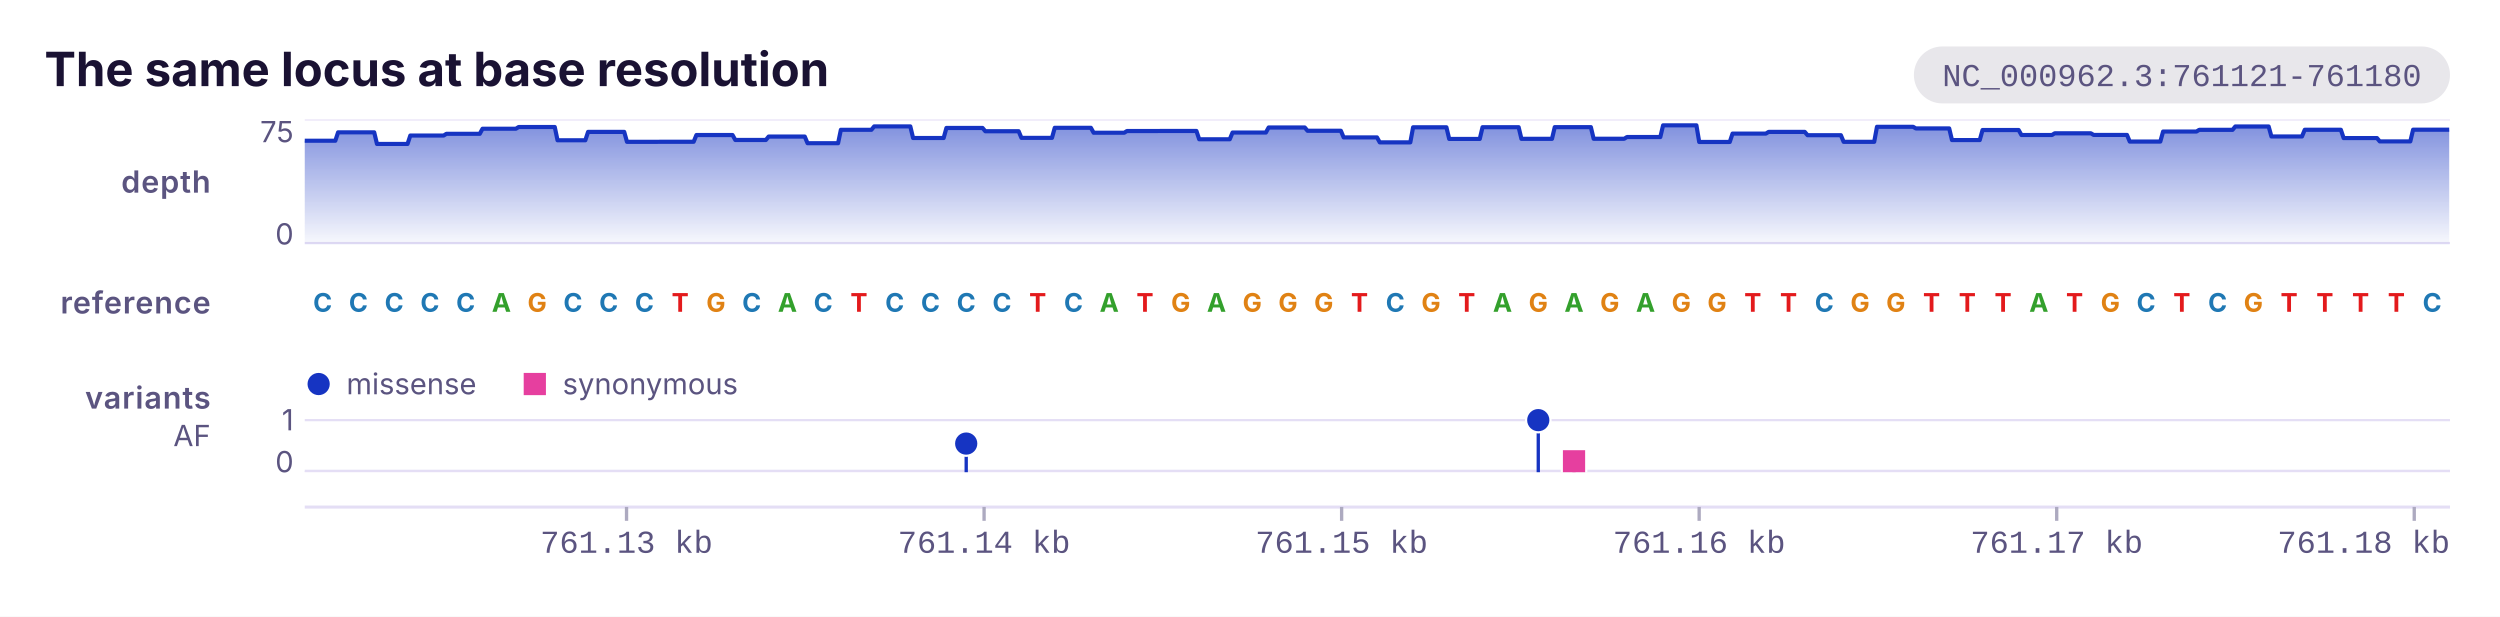
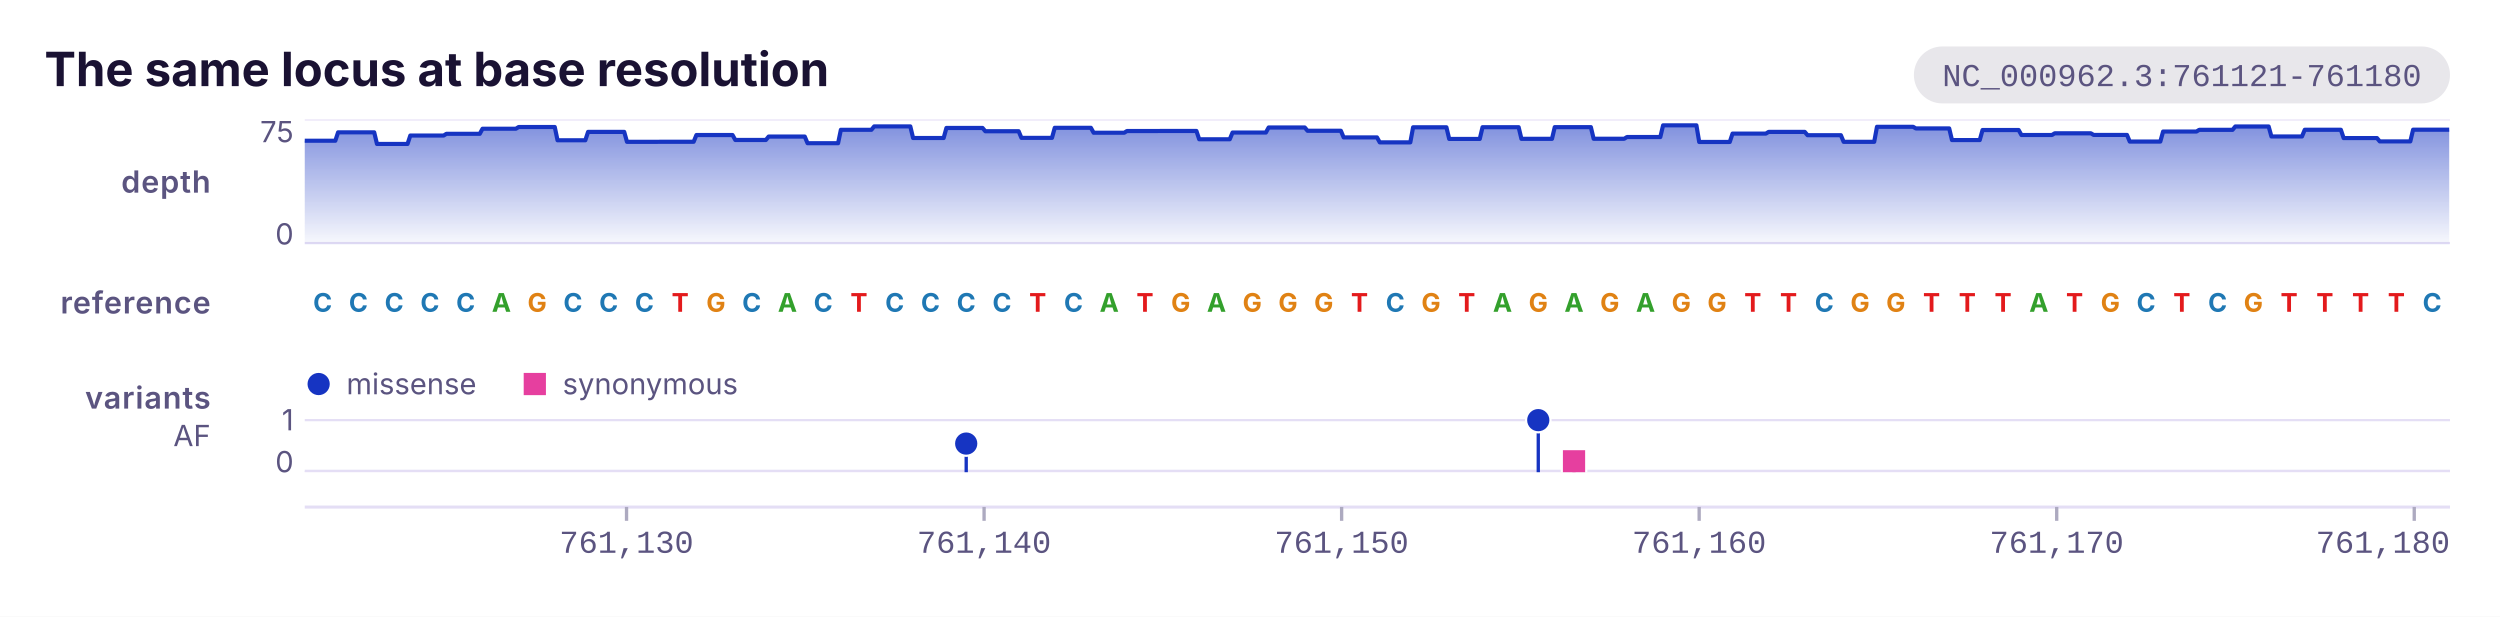
<svg xmlns="http://www.w3.org/2000/svg" width="900" height="222" viewBox="0 0 900 222" font-family="Inter, Liberation Sans, Arial, Helvetica, sans-serif" role="img" aria-labelledby="karyon-title karyon-desc">
  <defs>
    <clipPath id="karyon-clip-0">
      <rect x="88.86" y="43" width="793.14" height="45" />
    </clipPath>
    <linearGradient id="karyon-fade-1" x1="0" y1="0" x2="0" y2="1">
      <stop offset="0" stop-color="#1634c2" stop-opacity="0.54" />
      <stop offset="1" stop-color="#1634c2" stop-opacity="0.03" />
    </linearGradient>
    <clipPath id="karyon-clip-2">
      <rect x="109.712" y="100" width="772.288" height="18" />
    </clipPath>
    <clipPath id="karyon-clip-3">
      <rect x="85.836" y="130" width="796.164" height="40" />
    </clipPath>
    <clipPath id="karyon-clip-4">
      <rect x="109.712" y="182" width="772.288" height="26" />
    </clipPath>
  </defs>
  <rect x="0" y="0" width="900" height="222" fill="#ffffff" />
  <text x="16" y="31" fill="#1a1233" font-size="17" text-anchor="start" font-weight="bold">The same locus at base resolution</text>
  <rect x="689" y="16.725" width="193" height="20.5" rx="10.25" fill="#e8e7eb" />
  <text x="785.5" y="31" fill="#5b5480" font-size="11.5" text-anchor="middle" font-family="JetBrains Mono, Liberation Mono, Menlo, Consolas, monospace">NC_000962.3:761121-761180</text>
  <text x="75.836" y="69.35" fill="#5b5480" font-size="11" text-anchor="end" font-weight="600" letter-spacing="0.03em">depth</text>
  <g clip-path="url(#karyon-clip-0)">
    <line x1="109.712" y1="87.5" x2="882" y2="87.5" stroke="#e4def5" stroke-width="0.8" />
    <path d="M109.712 88 L109.712 50.669 L110.712 50.669 L111.712 50.669 L112.712 50.669 L113.712 50.669 L114.712 50.669 L115.712 50.669 L116.712 50.669 L117.712 50.669 L118.712 50.669 L119.712 50.669 L120.712 50.669 L121.712 47.644 L122.712 47.644 L123.712 47.644 L124.712 47.644 L125.712 47.644 L126.712 47.644 L127.712 47.644 L128.712 47.644 L129.712 47.644 L130.712 47.644 L131.712 47.644 L132.712 47.644 L133.712 47.644 L134.712 47.644 L135.712 51.82 L136.712 51.82 L137.712 51.82 L138.712 51.82 L139.712 51.82 L140.712 51.82 L141.712 51.82 L142.712 51.82 L143.712 51.82 L144.712 51.82 L145.712 51.82 L146.712 51.82 L147.712 48.796 L148.712 48.796 L149.712 48.796 L150.712 48.796 L151.712 48.796 L152.712 48.796 L153.712 48.796 L154.712 48.796 L155.712 48.796 L156.712 48.796 L157.712 48.796 L158.712 48.796 L159.712 48.796 L160.712 48.172 L161.712 48.172 L162.712 48.172 L163.712 48.172 L164.712 48.172 L165.712 48.172 L166.712 48.172 L167.712 48.172 L168.712 48.172 L169.712 48.172 L170.712 48.172 L171.712 48.172 L172.712 48.172 L173.712 46.348 L174.712 46.348 L175.712 46.348 L176.712 46.348 L177.712 46.348 L178.712 46.348 L179.712 46.348 L180.712 46.348 L181.712 46.348 L182.712 46.348 L183.712 46.348 L184.712 46.348 L185.712 46.348 L186.712 45.725 L187.712 45.725 L188.712 45.725 L189.712 45.725 L190.712 45.725 L191.712 45.725 L192.712 45.725 L193.712 45.725 L194.712 45.725 L195.712 45.725 L196.712 45.725 L197.712 45.725 L198.712 45.725 L199.712 45.725 L200.712 50.501 L201.712 50.501 L202.712 50.501 L203.712 50.501 L204.712 50.501 L205.712 50.501 L206.712 50.501 L207.712 50.501 L208.712 50.501 L209.712 50.501 L210.712 50.501 L211.712 47.479 L212.712 47.479 L213.712 47.479 L214.712 47.479 L215.712 47.479 L216.712 47.479 L217.712 47.479 L218.712 47.479 L219.712 47.479 L220.712 47.479 L221.712 47.479 L222.712 47.479 L223.712 47.479 L224.712 47.479 L225.712 51.056 L226.712 51.056 L227.712 51.056 L228.712 51.056 L229.712 51.056 L230.712 51.056 L231.712 51.056 L232.712 51.056 L233.712 51.056 L234.712 51.056 L235.712 51.056 L236.712 51.056 L237.712 51.034 L238.712 51.034 L239.712 51.034 L240.712 51.034 L241.712 51.034 L242.712 51.034 L243.712 51.034 L244.712 51.034 L245.712 51.034 L246.712 51.034 L247.712 51.034 L248.712 51.034 L249.712 51.034 L250.712 48.612 L251.712 48.612 L252.712 48.612 L253.712 48.612 L254.712 48.612 L255.712 48.612 L256.712 48.612 L257.712 48.612 L258.712 48.612 L259.712 48.612 L260.712 48.612 L261.712 48.612 L262.712 48.612 L263.712 48.612 L264.712 50.39 L265.712 50.39 L266.712 50.39 L267.712 50.39 L268.712 50.39 L269.712 50.39 L270.712 50.39 L271.712 50.39 L272.712 50.39 L273.712 50.39 L274.712 50.39 L275.712 50.39 L276.712 49.168 L277.712 49.168 L278.712 49.168 L279.712 49.168 L280.712 49.168 L281.712 49.168 L282.712 49.168 L283.712 49.168 L284.712 49.168 L285.712 49.168 L286.712 49.168 L287.712 49.168 L288.712 49.168 L289.712 49.168 L290.712 51.547 L291.712 51.547 L292.712 51.547 L293.712 51.547 L294.712 51.547 L295.712 51.547 L296.712 51.547 L297.712 51.547 L298.712 51.547 L299.712 51.547 L300.712 51.547 L301.712 51.547 L302.712 46.726 L303.712 46.726 L304.712 46.726 L305.712 46.726 L306.712 46.726 L307.712 46.726 L308.712 46.726 L309.712 46.726 L310.712 46.726 L311.712 46.726 L312.712 46.726 L313.712 46.726 L314.712 45.506 L315.712 45.506 L316.712 45.506 L317.712 45.506 L318.712 45.506 L319.712 45.506 L320.712 45.506 L321.712 45.506 L322.712 45.506 L323.712 45.506 L324.712 45.506 L325.712 45.506 L326.712 45.506 L327.712 45.506 L328.712 49.685 L329.712 49.685 L330.712 49.685 L331.712 49.685 L332.712 49.685 L333.712 49.685 L334.712 49.685 L335.712 49.685 L336.712 49.685 L337.712 49.685 L338.712 49.685 L339.712 49.685 L340.712 46.065 L341.712 46.065 L342.712 46.065 L343.712 46.065 L344.712 46.065 L345.712 46.065 L346.712 46.065 L347.712 46.065 L348.712 46.065 L349.712 46.065 L350.712 46.065 L351.712 46.065 L352.712 46.065 L353.712 46.065 L354.712 47.245 L355.712 47.245 L356.712 47.245 L357.712 47.245 L358.712 47.245 L359.712 47.245 L360.712 47.245 L361.712 47.245 L362.712 47.245 L363.712 47.245 L364.712 47.245 L365.712 47.245 L366.712 47.245 L367.712 49.626 L368.712 49.626 L369.712 49.626 L370.712 49.626 L371.712 49.626 L372.712 49.626 L373.712 49.626 L374.712 49.626 L375.712 49.626 L376.712 49.626 L377.712 49.626 L378.712 49.626 L379.712 46.006 L380.712 46.006 L381.712 46.006 L382.712 46.006 L383.712 46.006 L384.712 46.006 L385.712 46.006 L386.712 46.006 L387.712 46.006 L388.712 46.006 L389.712 46.006 L390.712 46.006 L391.712 46.006 L392.712 46.006 L393.712 47.787 L394.712 47.787 L395.712 47.787 L396.712 47.787 L397.712 47.787 L398.712 47.787 L399.712 47.787 L400.712 47.787 L401.712 47.787 L402.712 47.787 L403.712 47.787 L404.712 47.787 L405.712 47.169 L406.712 47.169 L407.712 47.169 L408.712 47.169 L409.712 47.169 L410.712 47.169 L411.712 47.169 L412.712 47.169 L413.712 47.169 L414.712 47.169 L415.712 47.169 L416.712 47.169 L417.712 47.15 L418.712 47.15 L419.712 47.15 L420.712 47.15 L421.712 47.15 L422.712 47.15 L423.712 47.15 L424.712 47.15 L425.712 47.15 L426.712 47.15 L427.712 47.15 L428.712 47.15 L429.712 47.15 L430.712 47.15 L431.712 50.132 L432.712 50.132 L433.712 50.132 L434.712 50.132 L435.712 50.132 L436.712 50.132 L437.712 50.132 L438.712 50.132 L439.712 50.132 L440.712 50.132 L441.712 50.132 L442.712 50.132 L443.712 47.714 L444.712 47.714 L445.712 47.714 L446.712 47.714 L447.712 47.714 L448.712 47.714 L449.712 47.714 L450.712 47.714 L451.712 47.714 L452.712 47.714 L453.712 47.714 L454.712 47.714 L455.712 47.714 L456.712 45.897 L457.712 45.897 L458.712 45.897 L459.712 45.897 L460.712 45.897 L461.712 45.897 L462.712 45.897 L463.712 45.897 L464.712 45.897 L465.712 45.897 L466.712 45.897 L467.712 45.897 L468.712 45.897 L469.712 45.897 L470.712 47.08 L471.712 47.08 L472.712 47.08 L473.712 47.08 L474.712 47.08 L475.712 47.08 L476.712 47.08 L477.712 47.08 L478.712 47.08 L479.712 47.08 L480.712 47.08 L481.712 47.08 L482.712 47.08 L483.712 49.463 L484.712 49.463 L485.712 49.463 L486.712 49.463 L487.712 49.463 L488.712 49.463 L489.712 49.463 L490.712 49.463 L491.712 49.463 L492.712 49.463 L493.712 49.463 L494.712 49.463 L495.712 49.463 L496.712 51.246 L497.712 51.246 L498.712 51.246 L499.712 51.246 L500.712 51.246 L501.712 51.246 L502.712 51.246 L503.712 51.246 L504.712 51.246 L505.712 51.246 L506.712 51.246 L507.712 51.246 L508.712 45.83 L509.712 45.83 L510.712 45.83 L511.712 45.83 L512.712 45.83 L513.712 45.83 L514.712 45.83 L515.712 45.83 L516.712 45.83 L517.712 45.83 L518.712 45.83 L519.712 45.83 L520.712 45.83 L521.712 50.013 L522.712 50.013 L523.712 50.013 L524.712 50.013 L525.712 50.013 L526.712 50.013 L527.712 50.013 L528.712 50.013 L529.712 50.013 L530.712 50.013 L531.712 50.013 L532.712 50.013 L533.712 45.798 L534.712 45.798 L535.712 45.798 L536.712 45.798 L537.712 45.798 L538.712 45.798 L539.712 45.798 L540.712 45.798 L541.712 45.798 L542.712 45.798 L543.712 45.798 L544.712 45.798 L545.712 45.798 L546.712 45.798 L547.712 49.982 L548.712 49.982 L549.712 49.982 L550.712 49.982 L551.712 49.982 L552.712 49.982 L553.712 49.982 L554.712 49.982 L555.712 49.982 L556.712 49.982 L557.712 49.982 L558.712 49.982 L559.712 45.767 L560.712 45.767 L561.712 45.767 L562.712 45.767 L563.712 45.767 L564.712 45.767 L565.712 45.767 L566.712 45.767 L567.712 45.767 L568.712 45.767 L569.712 45.767 L570.712 45.767 L571.712 45.767 L572.712 45.767 L573.712 49.952 L574.712 49.952 L575.712 49.952 L576.712 49.952 L577.712 49.952 L578.712 49.952 L579.712 49.952 L580.712 49.952 L581.712 49.952 L582.712 49.952 L583.712 49.952 L584.712 49.952 L585.712 49.337 L586.712 49.337 L587.712 49.337 L588.712 49.337 L589.712 49.337 L590.712 49.337 L591.712 49.337 L592.712 49.337 L593.712 49.337 L594.712 49.337 L595.712 49.337 L596.712 49.337 L597.712 49.337 L598.712 45.123 L599.712 45.123 L600.712 45.123 L601.712 45.123 L602.712 45.123 L603.712 45.123 L604.712 45.123 L605.712 45.123 L606.712 45.123 L607.712 45.123 L608.712 45.123 L609.712 45.123 L610.712 45.123 L611.712 51.109 L612.712 51.109 L613.712 51.109 L614.712 51.109 L615.712 51.109 L616.712 51.109 L617.712 51.109 L618.712 51.109 L619.712 51.109 L620.712 51.109 L621.712 51.109 L622.712 51.109 L623.712 48.095 L624.712 48.095 L625.712 48.095 L626.712 48.095 L627.712 48.095 L628.712 48.095 L629.712 48.095 L630.712 48.095 L631.712 48.095 L632.712 48.095 L633.712 48.095 L634.712 48.095 L635.712 48.095 L636.712 47.482 L637.712 47.482 L638.712 47.482 L639.712 47.482 L640.712 47.482 L641.712 47.482 L642.712 47.482 L643.712 47.482 L644.712 47.482 L645.712 47.482 L646.712 47.482 L647.712 47.482 L648.712 47.482 L649.712 47.482 L650.712 48.669 L651.712 48.669 L652.712 48.669 L653.712 48.669 L654.712 48.669 L655.712 48.669 L656.712 48.669 L657.712 48.669 L658.712 48.669 L659.712 48.669 L660.712 48.669 L661.712 48.669 L662.712 48.669 L663.712 51.056 L664.712 51.056 L665.712 51.056 L666.712 51.056 L667.712 51.056 L668.712 51.056 L669.712 51.056 L670.712 51.056 L671.712 51.056 L672.712 51.056 L673.712 51.056 L674.712 51.056 L675.712 45.644 L676.712 45.644 L677.712 45.644 L678.712 45.644 L679.712 45.644 L680.712 45.644 L681.712 45.644 L682.712 45.644 L683.712 45.644 L684.712 45.644 L685.712 45.644 L686.712 45.644 L687.712 45.644 L688.712 45.644 L689.712 46.232 L690.712 46.232 L691.712 46.232 L692.712 46.232 L693.712 46.232 L694.712 46.232 L695.712 46.232 L696.712 46.232 L697.712 46.232 L698.712 46.232 L699.712 46.232 L700.712 46.232 L701.712 46.232 L702.712 50.42 L703.712 50.42 L704.712 50.42 L705.712 50.42 L706.712 50.42 L707.712 50.42 L708.712 50.42 L709.712 50.42 L710.712 50.42 L711.712 50.42 L712.712 50.42 L713.712 46.808 L714.712 46.808 L715.712 46.808 L716.712 46.808 L717.712 46.808 L718.712 46.808 L719.712 46.808 L720.712 46.808 L721.712 46.808 L722.712 46.808 L723.712 46.808 L724.712 46.808 L725.712 46.808 L726.712 46.808 L727.712 48.597 L728.712 48.597 L729.712 48.597 L730.712 48.597 L731.712 48.597 L732.712 48.597 L733.712 48.597 L734.712 48.597 L735.712 48.597 L736.712 48.597 L737.712 48.597 L738.712 48.597 L739.712 47.986 L740.712 47.986 L741.712 47.986 L742.712 47.986 L743.712 47.986 L744.712 47.986 L745.712 47.986 L746.712 47.986 L747.712 47.986 L748.712 47.986 L749.712 47.986 L750.712 47.986 L751.712 47.986 L752.712 47.986 L753.712 48.575 L754.712 48.575 L755.712 48.575 L756.712 48.575 L757.712 48.575 L758.712 48.575 L759.712 48.575 L760.712 48.575 L761.712 48.575 L762.712 48.575 L763.712 48.575 L764.712 48.575 L765.712 48.575 L766.712 50.965 L767.712 50.965 L768.712 50.965 L769.712 50.965 L770.712 50.965 L771.712 50.965 L772.712 50.965 L773.712 50.965 L774.712 50.965 L775.712 50.965 L776.712 50.965 L777.712 50.965 L778.712 47.355 L779.712 47.355 L780.712 47.355 L781.712 47.355 L782.712 47.355 L783.712 47.355 L784.712 47.355 L785.712 47.355 L786.712 47.355 L787.712 47.355 L788.712 47.355 L789.712 47.355 L790.712 47.355 L791.712 46.745 L792.712 46.745 L793.712 46.745 L794.712 46.745 L795.712 46.745 L796.712 46.745 L797.712 46.745 L798.712 46.745 L799.712 46.745 L800.712 46.745 L801.712 46.745 L802.712 46.745 L803.712 46.745 L804.712 45.536 L805.712 45.536 L806.712 45.536 L807.712 45.536 L808.712 45.536 L809.712 45.536 L810.712 45.536 L811.712 45.536 L812.712 45.536 L813.712 45.536 L814.712 45.536 L815.712 45.536 L816.712 45.536 L817.712 49.127 L818.712 49.127 L819.712 49.127 L820.712 49.127 L821.712 49.127 L822.712 49.127 L823.712 49.127 L824.712 49.127 L825.712 49.127 L826.712 49.127 L827.712 49.127 L828.712 49.127 L829.712 46.718 L830.712 46.718 L831.712 46.718 L832.712 46.718 L833.712 46.718 L834.712 46.718 L835.712 46.718 L836.712 46.718 L837.712 46.718 L838.712 46.718 L839.712 46.718 L840.712 46.718 L841.712 46.718 L842.712 46.718 L843.712 49.709 L844.712 49.709 L845.712 49.709 L846.712 49.709 L847.712 49.709 L848.712 49.709 L849.712 49.709 L850.712 49.709 L851.712 49.709 L852.712 49.709 L853.712 49.709 L854.712 49.709 L855.712 49.709 L856.712 50.901 L857.712 50.901 L858.712 50.901 L859.712 50.901 L860.712 50.901 L861.712 50.901 L862.712 50.901 L863.712 50.901 L864.712 50.901 L865.712 50.901 L866.712 50.901 L867.712 50.901 L868.712 46.693 L869.712 46.693 L870.712 46.693 L871.712 46.693 L872.712 46.693 L873.712 46.693 L874.712 46.693 L875.712 46.693 L876.712 46.693 L877.712 46.693 L878.712 46.693 L879.712 46.693 L880.712 46.693 L881.712 46.693 L881.712 88Z" fill="url(#karyon-fade-1)" />
    <polyline points="109.712,50.669 110.712,50.669 111.712,50.669 112.712,50.669 113.712,50.669 114.712,50.669 115.712,50.669 116.712,50.669 117.712,50.669 118.712,50.669 119.712,50.669 120.712,50.669 121.712,47.644 122.712,47.644 123.712,47.644 124.712,47.644 125.712,47.644 126.712,47.644 127.712,47.644 128.712,47.644 129.712,47.644 130.712,47.644 131.712,47.644 132.712,47.644 133.712,47.644 134.712,47.644 135.712,51.82 136.712,51.82 137.712,51.82 138.712,51.82 139.712,51.82 140.712,51.82 141.712,51.82 142.712,51.82 143.712,51.82 144.712,51.82 145.712,51.82 146.712,51.82 147.712,48.796 148.712,48.796 149.712,48.796 150.712,48.796 151.712,48.796 152.712,48.796 153.712,48.796 154.712,48.796 155.712,48.796 156.712,48.796 157.712,48.796 158.712,48.796 159.712,48.796 160.712,48.172 161.712,48.172 162.712,48.172 163.712,48.172 164.712,48.172 165.712,48.172 166.712,48.172 167.712,48.172 168.712,48.172 169.712,48.172 170.712,48.172 171.712,48.172 172.712,48.172 173.712,46.348 174.712,46.348 175.712,46.348 176.712,46.348 177.712,46.348 178.712,46.348 179.712,46.348 180.712,46.348 181.712,46.348 182.712,46.348 183.712,46.348 184.712,46.348 185.712,46.348 186.712,45.725 187.712,45.725 188.712,45.725 189.712,45.725 190.712,45.725 191.712,45.725 192.712,45.725 193.712,45.725 194.712,45.725 195.712,45.725 196.712,45.725 197.712,45.725 198.712,45.725 199.712,45.725 200.712,50.501 201.712,50.501 202.712,50.501 203.712,50.501 204.712,50.501 205.712,50.501 206.712,50.501 207.712,50.501 208.712,50.501 209.712,50.501 210.712,50.501 211.712,47.479 212.712,47.479 213.712,47.479 214.712,47.479 215.712,47.479 216.712,47.479 217.712,47.479 218.712,47.479 219.712,47.479 220.712,47.479 221.712,47.479 222.712,47.479 223.712,47.479 224.712,47.479 225.712,51.056 226.712,51.056 227.712,51.056 228.712,51.056 229.712,51.056 230.712,51.056 231.712,51.056 232.712,51.056 233.712,51.056 234.712,51.056 235.712,51.056 236.712,51.056 237.712,51.034 238.712,51.034 239.712,51.034 240.712,51.034 241.712,51.034 242.712,51.034 243.712,51.034 244.712,51.034 245.712,51.034 246.712,51.034 247.712,51.034 248.712,51.034 249.712,51.034 250.712,48.612 251.712,48.612 252.712,48.612 253.712,48.612 254.712,48.612 255.712,48.612 256.712,48.612 257.712,48.612 258.712,48.612 259.712,48.612 260.712,48.612 261.712,48.612 262.712,48.612 263.712,48.612 264.712,50.39 265.712,50.39 266.712,50.39 267.712,50.39 268.712,50.39 269.712,50.39 270.712,50.39 271.712,50.39 272.712,50.39 273.712,50.39 274.712,50.39 275.712,50.39 276.712,49.168 277.712,49.168 278.712,49.168 279.712,49.168 280.712,49.168 281.712,49.168 282.712,49.168 283.712,49.168 284.712,49.168 285.712,49.168 286.712,49.168 287.712,49.168 288.712,49.168 289.712,49.168 290.712,51.547 291.712,51.547 292.712,51.547 293.712,51.547 294.712,51.547 295.712,51.547 296.712,51.547 297.712,51.547 298.712,51.547 299.712,51.547 300.712,51.547 301.712,51.547 302.712,46.726 303.712,46.726 304.712,46.726 305.712,46.726 306.712,46.726 307.712,46.726 308.712,46.726 309.712,46.726 310.712,46.726 311.712,46.726 312.712,46.726 313.712,46.726 314.712,45.506 315.712,45.506 316.712,45.506 317.712,45.506 318.712,45.506 319.712,45.506 320.712,45.506 321.712,45.506 322.712,45.506 323.712,45.506 324.712,45.506 325.712,45.506 326.712,45.506 327.712,45.506 328.712,49.685 329.712,49.685 330.712,49.685 331.712,49.685 332.712,49.685 333.712,49.685 334.712,49.685 335.712,49.685 336.712,49.685 337.712,49.685 338.712,49.685 339.712,49.685 340.712,46.065 341.712,46.065 342.712,46.065 343.712,46.065 344.712,46.065 345.712,46.065 346.712,46.065 347.712,46.065 348.712,46.065 349.712,46.065 350.712,46.065 351.712,46.065 352.712,46.065 353.712,46.065 354.712,47.245 355.712,47.245 356.712,47.245 357.712,47.245 358.712,47.245 359.712,47.245 360.712,47.245 361.712,47.245 362.712,47.245 363.712,47.245 364.712,47.245 365.712,47.245 366.712,47.245 367.712,49.626 368.712,49.626 369.712,49.626 370.712,49.626 371.712,49.626 372.712,49.626 373.712,49.626 374.712,49.626 375.712,49.626 376.712,49.626 377.712,49.626 378.712,49.626 379.712,46.006 380.712,46.006 381.712,46.006 382.712,46.006 383.712,46.006 384.712,46.006 385.712,46.006 386.712,46.006 387.712,46.006 388.712,46.006 389.712,46.006 390.712,46.006 391.712,46.006 392.712,46.006 393.712,47.787 394.712,47.787 395.712,47.787 396.712,47.787 397.712,47.787 398.712,47.787 399.712,47.787 400.712,47.787 401.712,47.787 402.712,47.787 403.712,47.787 404.712,47.787 405.712,47.169 406.712,47.169 407.712,47.169 408.712,47.169 409.712,47.169 410.712,47.169 411.712,47.169 412.712,47.169 413.712,47.169 414.712,47.169 415.712,47.169 416.712,47.169 417.712,47.15 418.712,47.15 419.712,47.15 420.712,47.15 421.712,47.15 422.712,47.15 423.712,47.15 424.712,47.15 425.712,47.15 426.712,47.15 427.712,47.15 428.712,47.15 429.712,47.15 430.712,47.15 431.712,50.132 432.712,50.132 433.712,50.132 434.712,50.132 435.712,50.132 436.712,50.132 437.712,50.132 438.712,50.132 439.712,50.132 440.712,50.132 441.712,50.132 442.712,50.132 443.712,47.714 444.712,47.714 445.712,47.714 446.712,47.714 447.712,47.714 448.712,47.714 449.712,47.714 450.712,47.714 451.712,47.714 452.712,47.714 453.712,47.714 454.712,47.714 455.712,47.714 456.712,45.897 457.712,45.897 458.712,45.897 459.712,45.897 460.712,45.897 461.712,45.897 462.712,45.897 463.712,45.897 464.712,45.897 465.712,45.897 466.712,45.897 467.712,45.897 468.712,45.897 469.712,45.897 470.712,47.08 471.712,47.08 472.712,47.08 473.712,47.08 474.712,47.08 475.712,47.08 476.712,47.08 477.712,47.08 478.712,47.08 479.712,47.08 480.712,47.08 481.712,47.08 482.712,47.08 483.712,49.463 484.712,49.463 485.712,49.463 486.712,49.463 487.712,49.463 488.712,49.463 489.712,49.463 490.712,49.463 491.712,49.463 492.712,49.463 493.712,49.463 494.712,49.463 495.712,49.463 496.712,51.246 497.712,51.246 498.712,51.246 499.712,51.246 500.712,51.246 501.712,51.246 502.712,51.246 503.712,51.246 504.712,51.246 505.712,51.246 506.712,51.246 507.712,51.246 508.712,45.83 509.712,45.83 510.712,45.83 511.712,45.83 512.712,45.83 513.712,45.83 514.712,45.83 515.712,45.83 516.712,45.83 517.712,45.83 518.712,45.83 519.712,45.83 520.712,45.83 521.712,50.013 522.712,50.013 523.712,50.013 524.712,50.013 525.712,50.013 526.712,50.013 527.712,50.013 528.712,50.013 529.712,50.013 530.712,50.013 531.712,50.013 532.712,50.013 533.712,45.798 534.712,45.798 535.712,45.798 536.712,45.798 537.712,45.798 538.712,45.798 539.712,45.798 540.712,45.798 541.712,45.798 542.712,45.798 543.712,45.798 544.712,45.798 545.712,45.798 546.712,45.798 547.712,49.982 548.712,49.982 549.712,49.982 550.712,49.982 551.712,49.982 552.712,49.982 553.712,49.982 554.712,49.982 555.712,49.982 556.712,49.982 557.712,49.982 558.712,49.982 559.712,45.767 560.712,45.767 561.712,45.767 562.712,45.767 563.712,45.767 564.712,45.767 565.712,45.767 566.712,45.767 567.712,45.767 568.712,45.767 569.712,45.767 570.712,45.767 571.712,45.767 572.712,45.767 573.712,49.952 574.712,49.952 575.712,49.952 576.712,49.952 577.712,49.952 578.712,49.952 579.712,49.952 580.712,49.952 581.712,49.952 582.712,49.952 583.712,49.952 584.712,49.952 585.712,49.337 586.712,49.337 587.712,49.337 588.712,49.337 589.712,49.337 590.712,49.337 591.712,49.337 592.712,49.337 593.712,49.337 594.712,49.337 595.712,49.337 596.712,49.337 597.712,49.337 598.712,45.123 599.712,45.123 600.712,45.123 601.712,45.123 602.712,45.123 603.712,45.123 604.712,45.123 605.712,45.123 606.712,45.123 607.712,45.123 608.712,45.123 609.712,45.123 610.712,45.123 611.712,51.109 612.712,51.109 613.712,51.109 614.712,51.109 615.712,51.109 616.712,51.109 617.712,51.109 618.712,51.109 619.712,51.109 620.712,51.109 621.712,51.109 622.712,51.109 623.712,48.095 624.712,48.095 625.712,48.095 626.712,48.095 627.712,48.095 628.712,48.095 629.712,48.095 630.712,48.095 631.712,48.095 632.712,48.095 633.712,48.095 634.712,48.095 635.712,48.095 636.712,47.482 637.712,47.482 638.712,47.482 639.712,47.482 640.712,47.482 641.712,47.482 642.712,47.482 643.712,47.482 644.712,47.482 645.712,47.482 646.712,47.482 647.712,47.482 648.712,47.482 649.712,47.482 650.712,48.669 651.712,48.669 652.712,48.669 653.712,48.669 654.712,48.669 655.712,48.669 656.712,48.669 657.712,48.669 658.712,48.669 659.712,48.669 660.712,48.669 661.712,48.669 662.712,48.669 663.712,51.056 664.712,51.056 665.712,51.056 666.712,51.056 667.712,51.056 668.712,51.056 669.712,51.056 670.712,51.056 671.712,51.056 672.712,51.056 673.712,51.056 674.712,51.056 675.712,45.644 676.712,45.644 677.712,45.644 678.712,45.644 679.712,45.644 680.712,45.644 681.712,45.644 682.712,45.644 683.712,45.644 684.712,45.644 685.712,45.644 686.712,45.644 687.712,45.644 688.712,45.644 689.712,46.232 690.712,46.232 691.712,46.232 692.712,46.232 693.712,46.232 694.712,46.232 695.712,46.232 696.712,46.232 697.712,46.232 698.712,46.232 699.712,46.232 700.712,46.232 701.712,46.232 702.712,50.42 703.712,50.42 704.712,50.42 705.712,50.42 706.712,50.42 707.712,50.42 708.712,50.42 709.712,50.42 710.712,50.42 711.712,50.42 712.712,50.42 713.712,46.808 714.712,46.808 715.712,46.808 716.712,46.808 717.712,46.808 718.712,46.808 719.712,46.808 720.712,46.808 721.712,46.808 722.712,46.808 723.712,46.808 724.712,46.808 725.712,46.808 726.712,46.808 727.712,48.597 728.712,48.597 729.712,48.597 730.712,48.597 731.712,48.597 732.712,48.597 733.712,48.597 734.712,48.597 735.712,48.597 736.712,48.597 737.712,48.597 738.712,48.597 739.712,47.986 740.712,47.986 741.712,47.986 742.712,47.986 743.712,47.986 744.712,47.986 745.712,47.986 746.712,47.986 747.712,47.986 748.712,47.986 749.712,47.986 750.712,47.986 751.712,47.986 752.712,47.986 753.712,48.575 754.712,48.575 755.712,48.575 756.712,48.575 757.712,48.575 758.712,48.575 759.712,48.575 760.712,48.575 761.712,48.575 762.712,48.575 763.712,48.575 764.712,48.575 765.712,48.575 766.712,50.965 767.712,50.965 768.712,50.965 769.712,50.965 770.712,50.965 771.712,50.965 772.712,50.965 773.712,50.965 774.712,50.965 775.712,50.965 776.712,50.965 777.712,50.965 778.712,47.355 779.712,47.355 780.712,47.355 781.712,47.355 782.712,47.355 783.712,47.355 784.712,47.355 785.712,47.355 786.712,47.355 787.712,47.355 788.712,47.355 789.712,47.355 790.712,47.355 791.712,46.745 792.712,46.745 793.712,46.745 794.712,46.745 795.712,46.745 796.712,46.745 797.712,46.745 798.712,46.745 799.712,46.745 800.712,46.745 801.712,46.745 802.712,46.745 803.712,46.745 804.712,45.536 805.712,45.536 806.712,45.536 807.712,45.536 808.712,45.536 809.712,45.536 810.712,45.536 811.712,45.536 812.712,45.536 813.712,45.536 814.712,45.536 815.712,45.536 816.712,45.536 817.712,49.127 818.712,49.127 819.712,49.127 820.712,49.127 821.712,49.127 822.712,49.127 823.712,49.127 824.712,49.127 825.712,49.127 826.712,49.127 827.712,49.127 828.712,49.127 829.712,46.718 830.712,46.718 831.712,46.718 832.712,46.718 833.712,46.718 834.712,46.718 835.712,46.718 836.712,46.718 837.712,46.718 838.712,46.718 839.712,46.718 840.712,46.718 841.712,46.718 842.712,46.718 843.712,49.709 844.712,49.709 845.712,49.709 846.712,49.709 847.712,49.709 848.712,49.709 849.712,49.709 850.712,49.709 851.712,49.709 852.712,49.709 853.712,49.709 854.712,49.709 855.712,49.709 856.712,50.901 857.712,50.901 858.712,50.901 859.712,50.901 860.712,50.901 861.712,50.901 862.712,50.901 863.712,50.901 864.712,50.901 865.712,50.901 866.712,50.901 867.712,50.901 868.712,46.693 869.712,46.693 870.712,46.693 871.712,46.693 872.712,46.693 873.712,46.693 874.712,46.693 875.712,46.693 876.712,46.693 877.712,46.693 878.712,46.693 879.712,46.693 880.712,46.693 881.712,46.693" fill="none" stroke="#1634c2" stroke-width="1.5" stroke-linejoin="round" />
    <line x1="109.712" y1="43" x2="882" y2="43" stroke="#e4def5" stroke-width="0.8" />
    <text x="105.712" y="88" fill="#5b5480" font-size="10.5" text-anchor="end">0</text>
    <text x="105.712" y="51.19" fill="#5b5480" font-size="10.5" text-anchor="end">75</text>
  </g>
  <text x="75.836" y="112.85" fill="#5b5480" font-size="11" text-anchor="end" font-weight="600" letter-spacing="0.03em">reference</text>
  <g clip-path="url(#karyon-clip-2)">
    <text x="116.148" y="112.244" fill="#1f78b4" font-size="9.267" text-anchor="middle" font-weight="bold">C</text>
    <text x="129.019" y="112.244" fill="#1f78b4" font-size="9.267" text-anchor="middle" font-weight="bold">C</text>
    <text x="141.891" y="112.244" fill="#1f78b4" font-size="9.267" text-anchor="middle" font-weight="bold">C</text>
    <text x="154.762" y="112.244" fill="#1f78b4" font-size="9.267" text-anchor="middle" font-weight="bold">C</text>
    <text x="167.634" y="112.244" fill="#1f78b4" font-size="9.267" text-anchor="middle" font-weight="bold">C</text>
    <text x="180.505" y="112.244" fill="#33a02c" font-size="9.267" text-anchor="middle" font-weight="bold">A</text>
    <text x="193.377" y="112.244" fill="#e08214" font-size="9.267" text-anchor="middle" font-weight="bold">G</text>
    <text x="206.248" y="112.244" fill="#1f78b4" font-size="9.267" text-anchor="middle" font-weight="bold">C</text>
    <text x="219.119" y="112.244" fill="#1f78b4" font-size="9.267" text-anchor="middle" font-weight="bold">C</text>
    <text x="231.991" y="112.244" fill="#1f78b4" font-size="9.267" text-anchor="middle" font-weight="bold">C</text>
    <text x="244.862" y="112.244" fill="#e31a1c" font-size="9.267" text-anchor="middle" font-weight="bold">T</text>
    <text x="257.734" y="112.244" fill="#e08214" font-size="9.267" text-anchor="middle" font-weight="bold">G</text>
    <text x="270.605" y="112.244" fill="#1f78b4" font-size="9.267" text-anchor="middle" font-weight="bold">C</text>
    <text x="283.477" y="112.244" fill="#33a02c" font-size="9.267" text-anchor="middle" font-weight="bold">A</text>
    <text x="296.348" y="112.244" fill="#1f78b4" font-size="9.267" text-anchor="middle" font-weight="bold">C</text>
    <text x="309.22" y="112.244" fill="#e31a1c" font-size="9.267" text-anchor="middle" font-weight="bold">T</text>
    <text x="322.091" y="112.244" fill="#1f78b4" font-size="9.267" text-anchor="middle" font-weight="bold">C</text>
    <text x="334.963" y="112.244" fill="#1f78b4" font-size="9.267" text-anchor="middle" font-weight="bold">C</text>
    <text x="347.834" y="112.244" fill="#1f78b4" font-size="9.267" text-anchor="middle" font-weight="bold">C</text>
    <text x="360.706" y="112.244" fill="#1f78b4" font-size="9.267" text-anchor="middle" font-weight="bold">C</text>
    <text x="373.577" y="112.244" fill="#e31a1c" font-size="9.267" text-anchor="middle" font-weight="bold">T</text>
    <text x="386.449" y="112.244" fill="#1f78b4" font-size="9.267" text-anchor="middle" font-weight="bold">C</text>
    <text x="399.32" y="112.244" fill="#33a02c" font-size="9.267" text-anchor="middle" font-weight="bold">A</text>
    <text x="412.191" y="112.244" fill="#e31a1c" font-size="9.267" text-anchor="middle" font-weight="bold">T</text>
    <text x="425.063" y="112.244" fill="#e08214" font-size="9.267" text-anchor="middle" font-weight="bold">G</text>
    <text x="437.934" y="112.244" fill="#33a02c" font-size="9.267" text-anchor="middle" font-weight="bold">A</text>
    <text x="450.806" y="112.244" fill="#e08214" font-size="9.267" text-anchor="middle" font-weight="bold">G</text>
    <text x="463.677" y="112.244" fill="#e08214" font-size="9.267" text-anchor="middle" font-weight="bold">G</text>
    <text x="476.549" y="112.244" fill="#e08214" font-size="9.267" text-anchor="middle" font-weight="bold">G</text>
    <text x="489.42" y="112.244" fill="#e31a1c" font-size="9.267" text-anchor="middle" font-weight="bold">T</text>
    <text x="502.292" y="112.244" fill="#1f78b4" font-size="9.267" text-anchor="middle" font-weight="bold">C</text>
    <text x="515.163" y="112.244" fill="#e08214" font-size="9.267" text-anchor="middle" font-weight="bold">G</text>
    <text x="528.035" y="112.244" fill="#e31a1c" font-size="9.267" text-anchor="middle" font-weight="bold">T</text>
    <text x="540.906" y="112.244" fill="#33a02c" font-size="9.267" text-anchor="middle" font-weight="bold">A</text>
    <text x="553.778" y="112.244" fill="#e08214" font-size="9.267" text-anchor="middle" font-weight="bold">G</text>
    <text x="566.649" y="112.244" fill="#33a02c" font-size="9.267" text-anchor="middle" font-weight="bold">A</text>
    <text x="579.521" y="112.244" fill="#e08214" font-size="9.267" text-anchor="middle" font-weight="bold">G</text>
    <text x="592.392" y="112.244" fill="#33a02c" font-size="9.267" text-anchor="middle" font-weight="bold">A</text>
    <text x="605.263" y="112.244" fill="#e08214" font-size="9.267" text-anchor="middle" font-weight="bold">G</text>
    <text x="618.135" y="112.244" fill="#e08214" font-size="9.267" text-anchor="middle" font-weight="bold">G</text>
    <text x="631.006" y="112.244" fill="#e31a1c" font-size="9.267" text-anchor="middle" font-weight="bold">T</text>
    <text x="643.878" y="112.244" fill="#e31a1c" font-size="9.267" text-anchor="middle" font-weight="bold">T</text>
    <text x="656.749" y="112.244" fill="#1f78b4" font-size="9.267" text-anchor="middle" font-weight="bold">C</text>
    <text x="669.621" y="112.244" fill="#e08214" font-size="9.267" text-anchor="middle" font-weight="bold">G</text>
    <text x="682.492" y="112.244" fill="#e08214" font-size="9.267" text-anchor="middle" font-weight="bold">G</text>
    <text x="695.364" y="112.244" fill="#e31a1c" font-size="9.267" text-anchor="middle" font-weight="bold">T</text>
    <text x="708.235" y="112.244" fill="#e31a1c" font-size="9.267" text-anchor="middle" font-weight="bold">T</text>
    <text x="721.107" y="112.244" fill="#e31a1c" font-size="9.267" text-anchor="middle" font-weight="bold">T</text>
    <text x="733.978" y="112.244" fill="#33a02c" font-size="9.267" text-anchor="middle" font-weight="bold">A</text>
    <text x="746.85" y="112.244" fill="#e31a1c" font-size="9.267" text-anchor="middle" font-weight="bold">T</text>
    <text x="759.721" y="112.244" fill="#e08214" font-size="9.267" text-anchor="middle" font-weight="bold">G</text>
    <text x="772.593" y="112.244" fill="#1f78b4" font-size="9.267" text-anchor="middle" font-weight="bold">C</text>
    <text x="785.464" y="112.244" fill="#e31a1c" font-size="9.267" text-anchor="middle" font-weight="bold">T</text>
    <text x="798.335" y="112.244" fill="#1f78b4" font-size="9.267" text-anchor="middle" font-weight="bold">C</text>
    <text x="811.207" y="112.244" fill="#e08214" font-size="9.267" text-anchor="middle" font-weight="bold">G</text>
    <text x="824.078" y="112.244" fill="#e31a1c" font-size="9.267" text-anchor="middle" font-weight="bold">T</text>
    <text x="836.95" y="112.244" fill="#e31a1c" font-size="9.267" text-anchor="middle" font-weight="bold">T</text>
    <text x="849.821" y="112.244" fill="#e31a1c" font-size="9.267" text-anchor="middle" font-weight="bold">T</text>
    <text x="862.693" y="112.244" fill="#e31a1c" font-size="9.267" text-anchor="middle" font-weight="bold">T</text>
    <text x="875.564" y="112.244" fill="#1f78b4" font-size="9.267" text-anchor="middle" font-weight="bold">C</text>
  </g>
  <text x="75.836" y="160.6" fill="#5b5480" font-size="10.5" text-anchor="end">AF</text>
  <text x="75.836" y="147.1" fill="#5b5480" font-size="11" text-anchor="end" font-weight="600" letter-spacing="0.03em">variants</text>
  <g clip-path="url(#karyon-clip-3)">
    <line x1="109.712" y1="169.5" x2="882" y2="169.5" stroke="#e4def5" stroke-width="0.8" />
    <line x1="109.712" y1="170" x2="882" y2="170" stroke="#e4def5" stroke-width="0.8" />
    <line x1="109.712" y1="151.25" x2="882" y2="151.25" stroke="#e4def5" stroke-width="0.8" />
    <text x="105.712" y="170" fill="#5b5480" font-size="10.5" text-anchor="end">0</text>
    <text x="105.712" y="154.925" fill="#5b5480" font-size="10.5" text-anchor="end">1</text>
    <g>
      <line x1="347.834" y1="170" x2="347.834" y2="159.688" stroke="#1634c2" stroke-width="1.2" />
      <circle cx="347.834" cy="159.688" r="4.8" fill="#ffffff" />
      <circle cx="347.834" cy="159.688" r="4" fill="#1634c2" />
    </g>
    <g>
      <line x1="553.778" y1="170" x2="553.778" y2="151.25" stroke="#1634c2" stroke-width="1.2" />
      <circle cx="553.778" cy="151.25" r="4.8" fill="#ffffff" />
      <circle cx="553.778" cy="151.25" r="4" fill="#1634c2" />
    </g>
    <g>
      <line x1="566.649" y1="170" x2="566.649" y2="166.063" stroke="#e63f9f" stroke-width="1.2" />
      <rect x="561.849" y="161.263" width="9.6" height="9.6" fill="#ffffff" />
      <rect x="562.649" y="162.063" width="8" height="8" fill="#e63f9f" />
    </g>
    <g>
      <circle cx="114.712" cy="138.25" r="4" fill="#1634c2" />
      <text x="124.712" y="141.925" fill="#5b5480" font-size="10.5" text-anchor="start">missense</text>
    </g>
    <g>
      <rect x="188.532" y="134.25" width="8" height="8" fill="#e63f9f" />
      <text x="202.532" y="141.925" fill="#5b5480" font-size="10.5" text-anchor="start">synonymous</text>
    </g>
  </g>
  <g clip-path="url(#karyon-clip-4)">
    <line x1="109.712" y1="182.5" x2="882" y2="182.5" stroke="#e4def5" stroke-width="1.2" />
    <line x1="225.555" y1="182.5" x2="225.555" y2="187.5" stroke="#adaac0" stroke-width="1.2" />
-     <text x="225.555" y="199" fill="#5b5480" font-size="11.5" text-anchor="middle" font-family="JetBrains Mono, Liberation Mono, Menlo, Consolas, monospace">761.13 kb</text>
+     <text x="225.555" y="199" fill="#5b5480" font-size="11.5" text-anchor="middle" font-family="JetBrains Mono, Liberation Mono, Menlo, Consolas, monospace">761,130</text>
    <line x1="354.27" y1="182.5" x2="354.27" y2="187.5" stroke="#adaac0" stroke-width="1.2" />
-     <text x="354.27" y="199" fill="#5b5480" font-size="11.5" text-anchor="middle" font-family="JetBrains Mono, Liberation Mono, Menlo, Consolas, monospace">761.14 kb</text>
+     <text x="354.27" y="199" fill="#5b5480" font-size="11.5" text-anchor="middle" font-family="JetBrains Mono, Liberation Mono, Menlo, Consolas, monospace">761,140</text>
    <line x1="482.985" y1="182.5" x2="482.985" y2="187.5" stroke="#adaac0" stroke-width="1.2" />
-     <text x="482.985" y="199" fill="#5b5480" font-size="11.5" text-anchor="middle" font-family="JetBrains Mono, Liberation Mono, Menlo, Consolas, monospace">761.15 kb</text>
+     <text x="482.985" y="199" fill="#5b5480" font-size="11.5" text-anchor="middle" font-family="JetBrains Mono, Liberation Mono, Menlo, Consolas, monospace">761,150</text>
    <line x1="611.699" y1="182.5" x2="611.699" y2="187.5" stroke="#adaac0" stroke-width="1.2" />
-     <text x="611.699" y="199" fill="#5b5480" font-size="11.5" text-anchor="middle" font-family="JetBrains Mono, Liberation Mono, Menlo, Consolas, monospace">761.16 kb</text>
+     <text x="611.699" y="199" fill="#5b5480" font-size="11.5" text-anchor="middle" font-family="JetBrains Mono, Liberation Mono, Menlo, Consolas, monospace">761,160</text>
    <line x1="740.414" y1="182.5" x2="740.414" y2="187.5" stroke="#adaac0" stroke-width="1.2" />
-     <text x="740.414" y="199" fill="#5b5480" font-size="11.5" text-anchor="middle" font-family="JetBrains Mono, Liberation Mono, Menlo, Consolas, monospace">761.17 kb</text>
+     <text x="740.414" y="199" fill="#5b5480" font-size="11.5" text-anchor="middle" font-family="JetBrains Mono, Liberation Mono, Menlo, Consolas, monospace">761,170</text>
    <line x1="869.129" y1="182.5" x2="869.129" y2="187.5" stroke="#adaac0" stroke-width="1.2" />
-     <text x="882" y="199" fill="#5b5480" font-size="11.5" text-anchor="end" font-family="JetBrains Mono, Liberation Mono, Menlo, Consolas, monospace">761.18 kb</text>
+     <text x="882" y="199" fill="#5b5480" font-size="11.5" text-anchor="end" font-family="JetBrains Mono, Liberation Mono, Menlo, Consolas, monospace">761,180</text>
  </g>
</svg>
